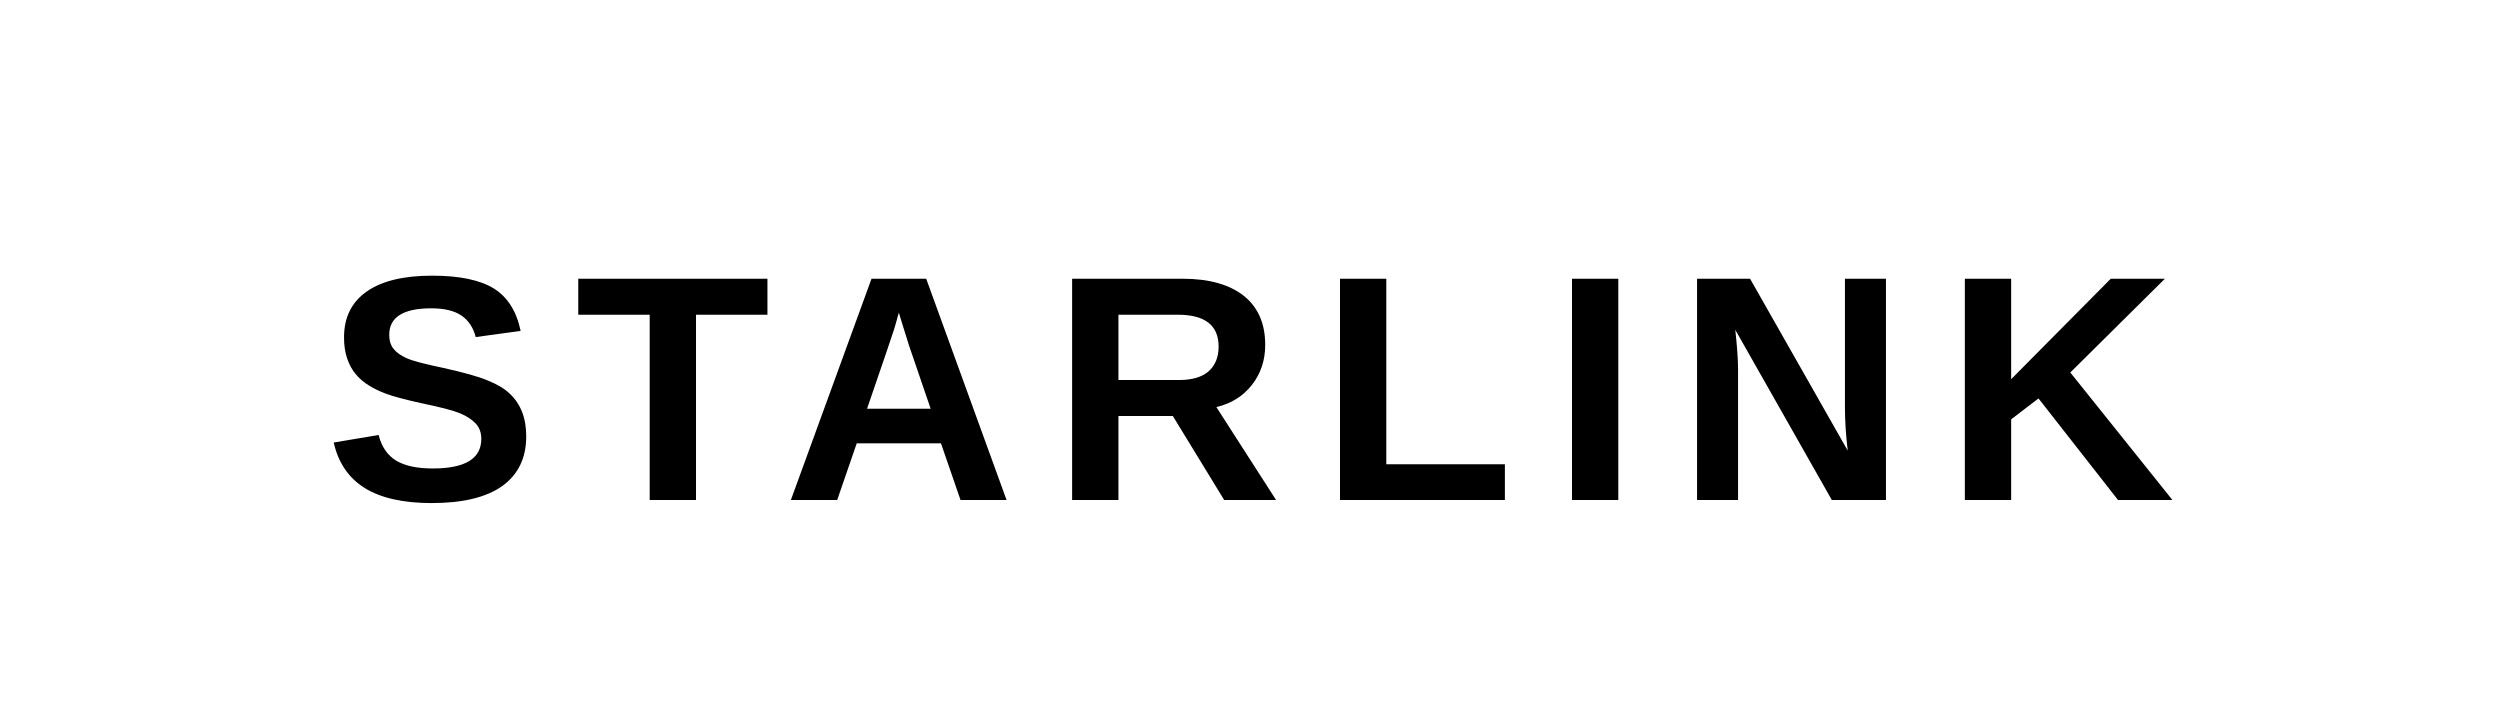
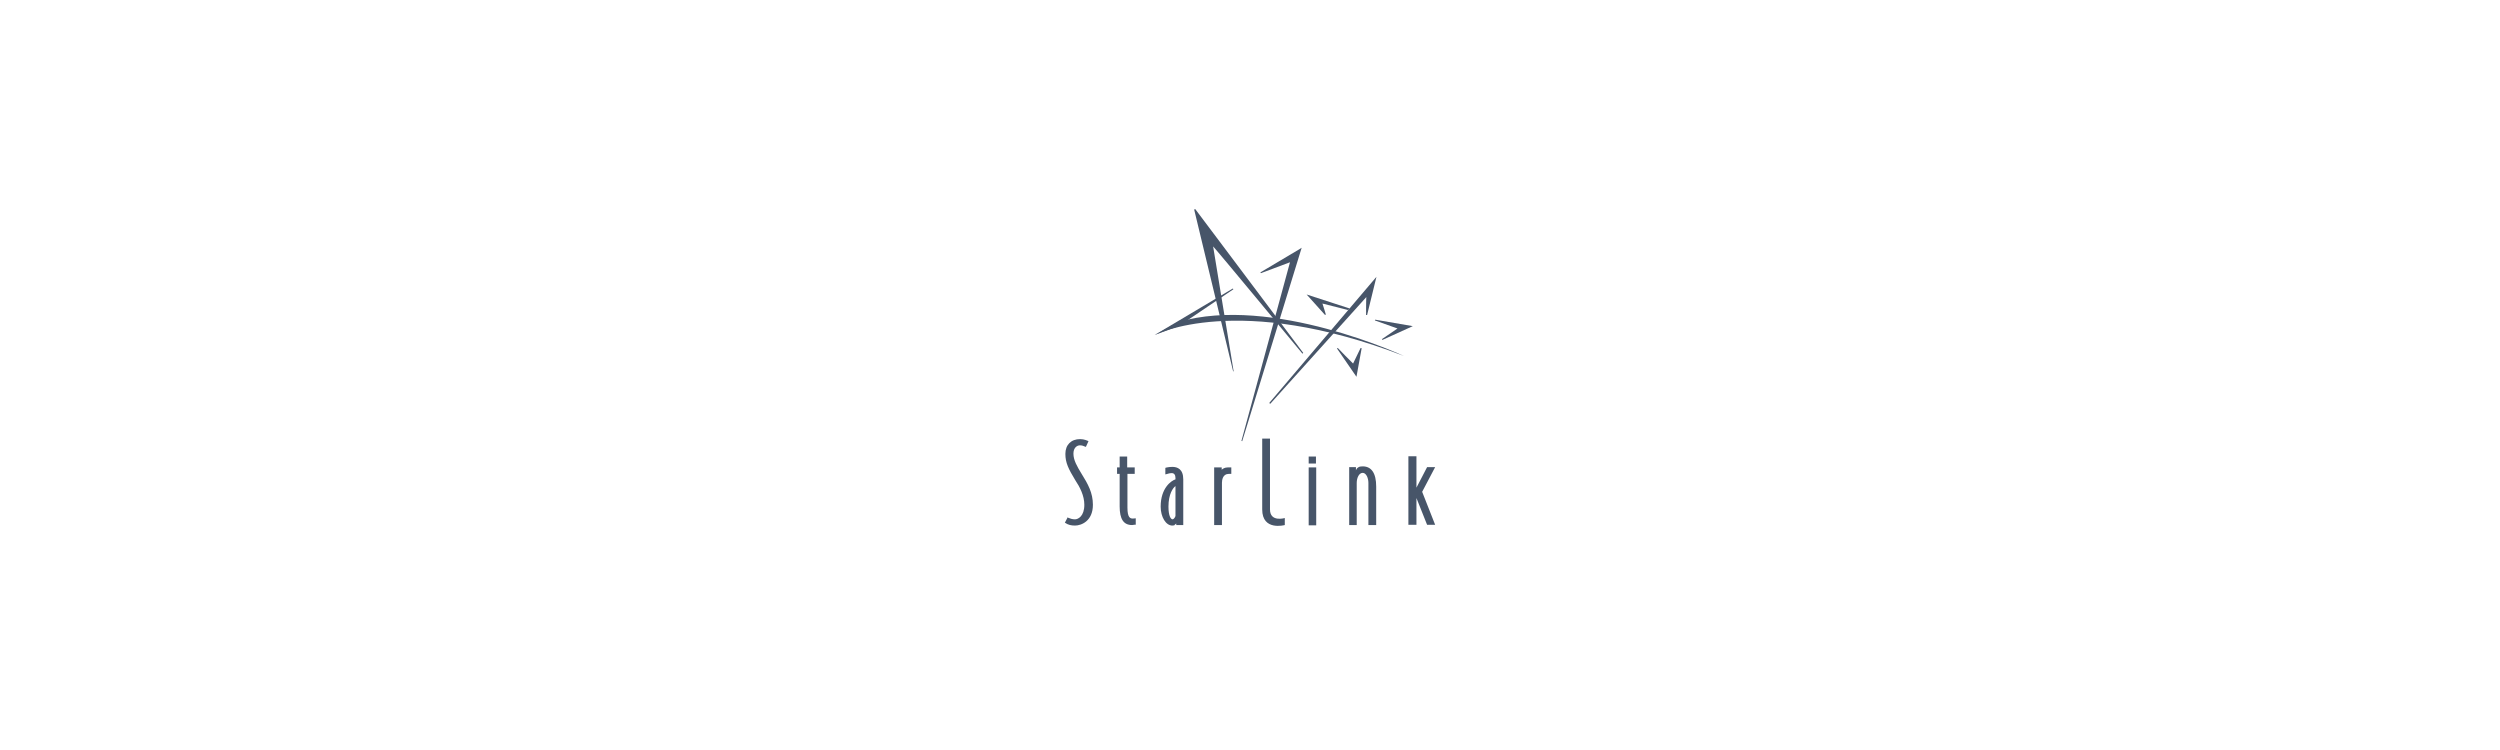
- <svg xmlns="http://www.w3.org/2000/svg" viewBox="0 0 140 40" role="img" aria-label="Starlink">
-   <text x="70" y="28" text-anchor="middle" fill="#000" font-family="Arial,Helvetica,sans-serif" font-size="18" font-weight="700" letter-spacing="2">STARLINK</text>
+ <svg xmlns="http://www.w3.org/2000/svg" viewBox="0 0 160 48" role="img" aria-label="Starlink">
+   <g fill="#475569" transform="translate(66 10) scale(0.145261) translate(0 0)">
+     <path fill="#475569" d="M105.188 124.392v31.232c0 5.721 6.521 3.775 6.521 3.775v3.089s-9.953 2.746-9.953-6.864v-31.232h3.432zM122.232 137.091h3.319v25.513h-3.319v-25.513zM144.771 136.748c.342 0 .457-.115 1.258-.115 3.775 0 5.949 2.86 5.949 8.924v16.932h-3.432v-18.533c0-2.288-1.029-4.462-2.518-4.462-1.602 0-2.631 2.174-2.631 4.462v18.533h-3.318v-25.512h2.975v1.487c.001 0 .116-1.145 1.717-1.716zM169.711 146.015l4.691-9.038h3.547l-5.72 10.868 5.72 14.529h-3.547l-4.691-11.783v11.783h-3.547v-30.202h3.547v13.843zM18.583 131.027c0-2.632 1.602-3.661 2.86-3.661.801 0 1.602.229 2.288.572l.343.115 1.144-2.518-.229-.114s-1.603-.801-3.432-.801c-4.004 0-6.521 2.517-6.521 6.521 0 3.89 1.373 6.636 4.347 11.555 2.06 3.089 4.004 6.864 4.004 10.868 0 5.034-2.745 6.407-4.118 6.407-1.144 0-2.173-.344-2.975-.687l-.228-.229-1.259 2.402.229.114c1.144.801 2.517 1.145 4.232 1.145 2.746 0 7.895-1.945 7.895-9.153 0-5.262-2.174-9.151-5.034-13.728-1.944-3.202-3.546-5.947-3.546-8.808zM46.041 159.515l-1.259.113c-1.145 0-2.402-.343-2.402-4.805v-14.872h3.203v-2.86h-3.317v-4.805h-3.318v4.805h-1.144v2.86h1.144v14.3c0 5.606 1.716 8.237 5.492 8.237l1.716-.229-.114-.229v-2.515h-.001zM62.171 136.862c-1.602 0-2.746.343-2.861.343l-.228.114v2.86l.457-.114c.801-.229 1.487-.457 2.402-.457 1.03 0 1.602.801 1.602 2.173v.572c-1.83.572-6.521 3.775-6.521 12.013 0 4.576 2.288 8.352 5.148 8.352l.915-.114v-.115s.458-.343.801-.686v.686h3.089v-20.135c.001-4.577-2.63-5.492-4.804-5.492zm1.372 21.622c-.114.572-.8 1.487-1.258 1.487-.801 0-1.831-1.487-1.831-5.605 0-5.606 2.059-8.352 3.088-9.038l.001 13.156zM86.653 137.091c-1.373 0-2.288.572-2.745 1.029v-1.029H80.59v25.397h3.432v-18.647c0-1.145.343-3.89 2.975-3.89h1.144v-2.86h-1.488zM122.232 132.286h3.206v3.089h-3.206v-3.089zM140.309 67.075l-18.305-5.949-.686-.229 8.123 9.038.344-.229s-1.26-4.233-1.488-4.805c.457.115 6.406 1.602 11.326 2.86l.686-.686z" />
+     <path fill="#475569" d="M104.844 108.719l47.25-55.601-4.119 16.818h-.457s0-6.979.113-7.894l-42.33 47.02-.457-.343zM151.521 71.995l-.115.343s9.268 3.318 9.953 3.547c-.572.343-6.863 4.69-6.863 4.69l.229.343 13.385-6.063-16.589-2.86zM141.797 91.329c-.457-.344-6.75-6.864-6.75-6.864l-.344.229 8.58 12.471 2.289-12.584-.459-.115c0-.001-3.088 6.406-3.316 6.863zM88.941 94.761h.229l-9.038-55.028c1.03.915 39.356 47.249 39.356 47.249l.342-.343-47.591-63.38-.458.229 17.16 71.273z" />
+     <path fill="#475569" d="M92.946 125.536l26.199-85.231-.688.458-17.504 10.411.23.342s12.012-4.461 12.812-4.805l-21.394 78.711.345.114zM65.146 74.74l23.91-16.131-.229-.342-34.435 20.478 10.754-4.005z" />
+     <path fill="#475569" d="M164.221 88.012C90.886 59.639 54.392 78.745 54.392 78.745l10.411-5.72c41.301-12.128 99.418 14.987 99.418 14.987z" />
+   </g>
</svg>
